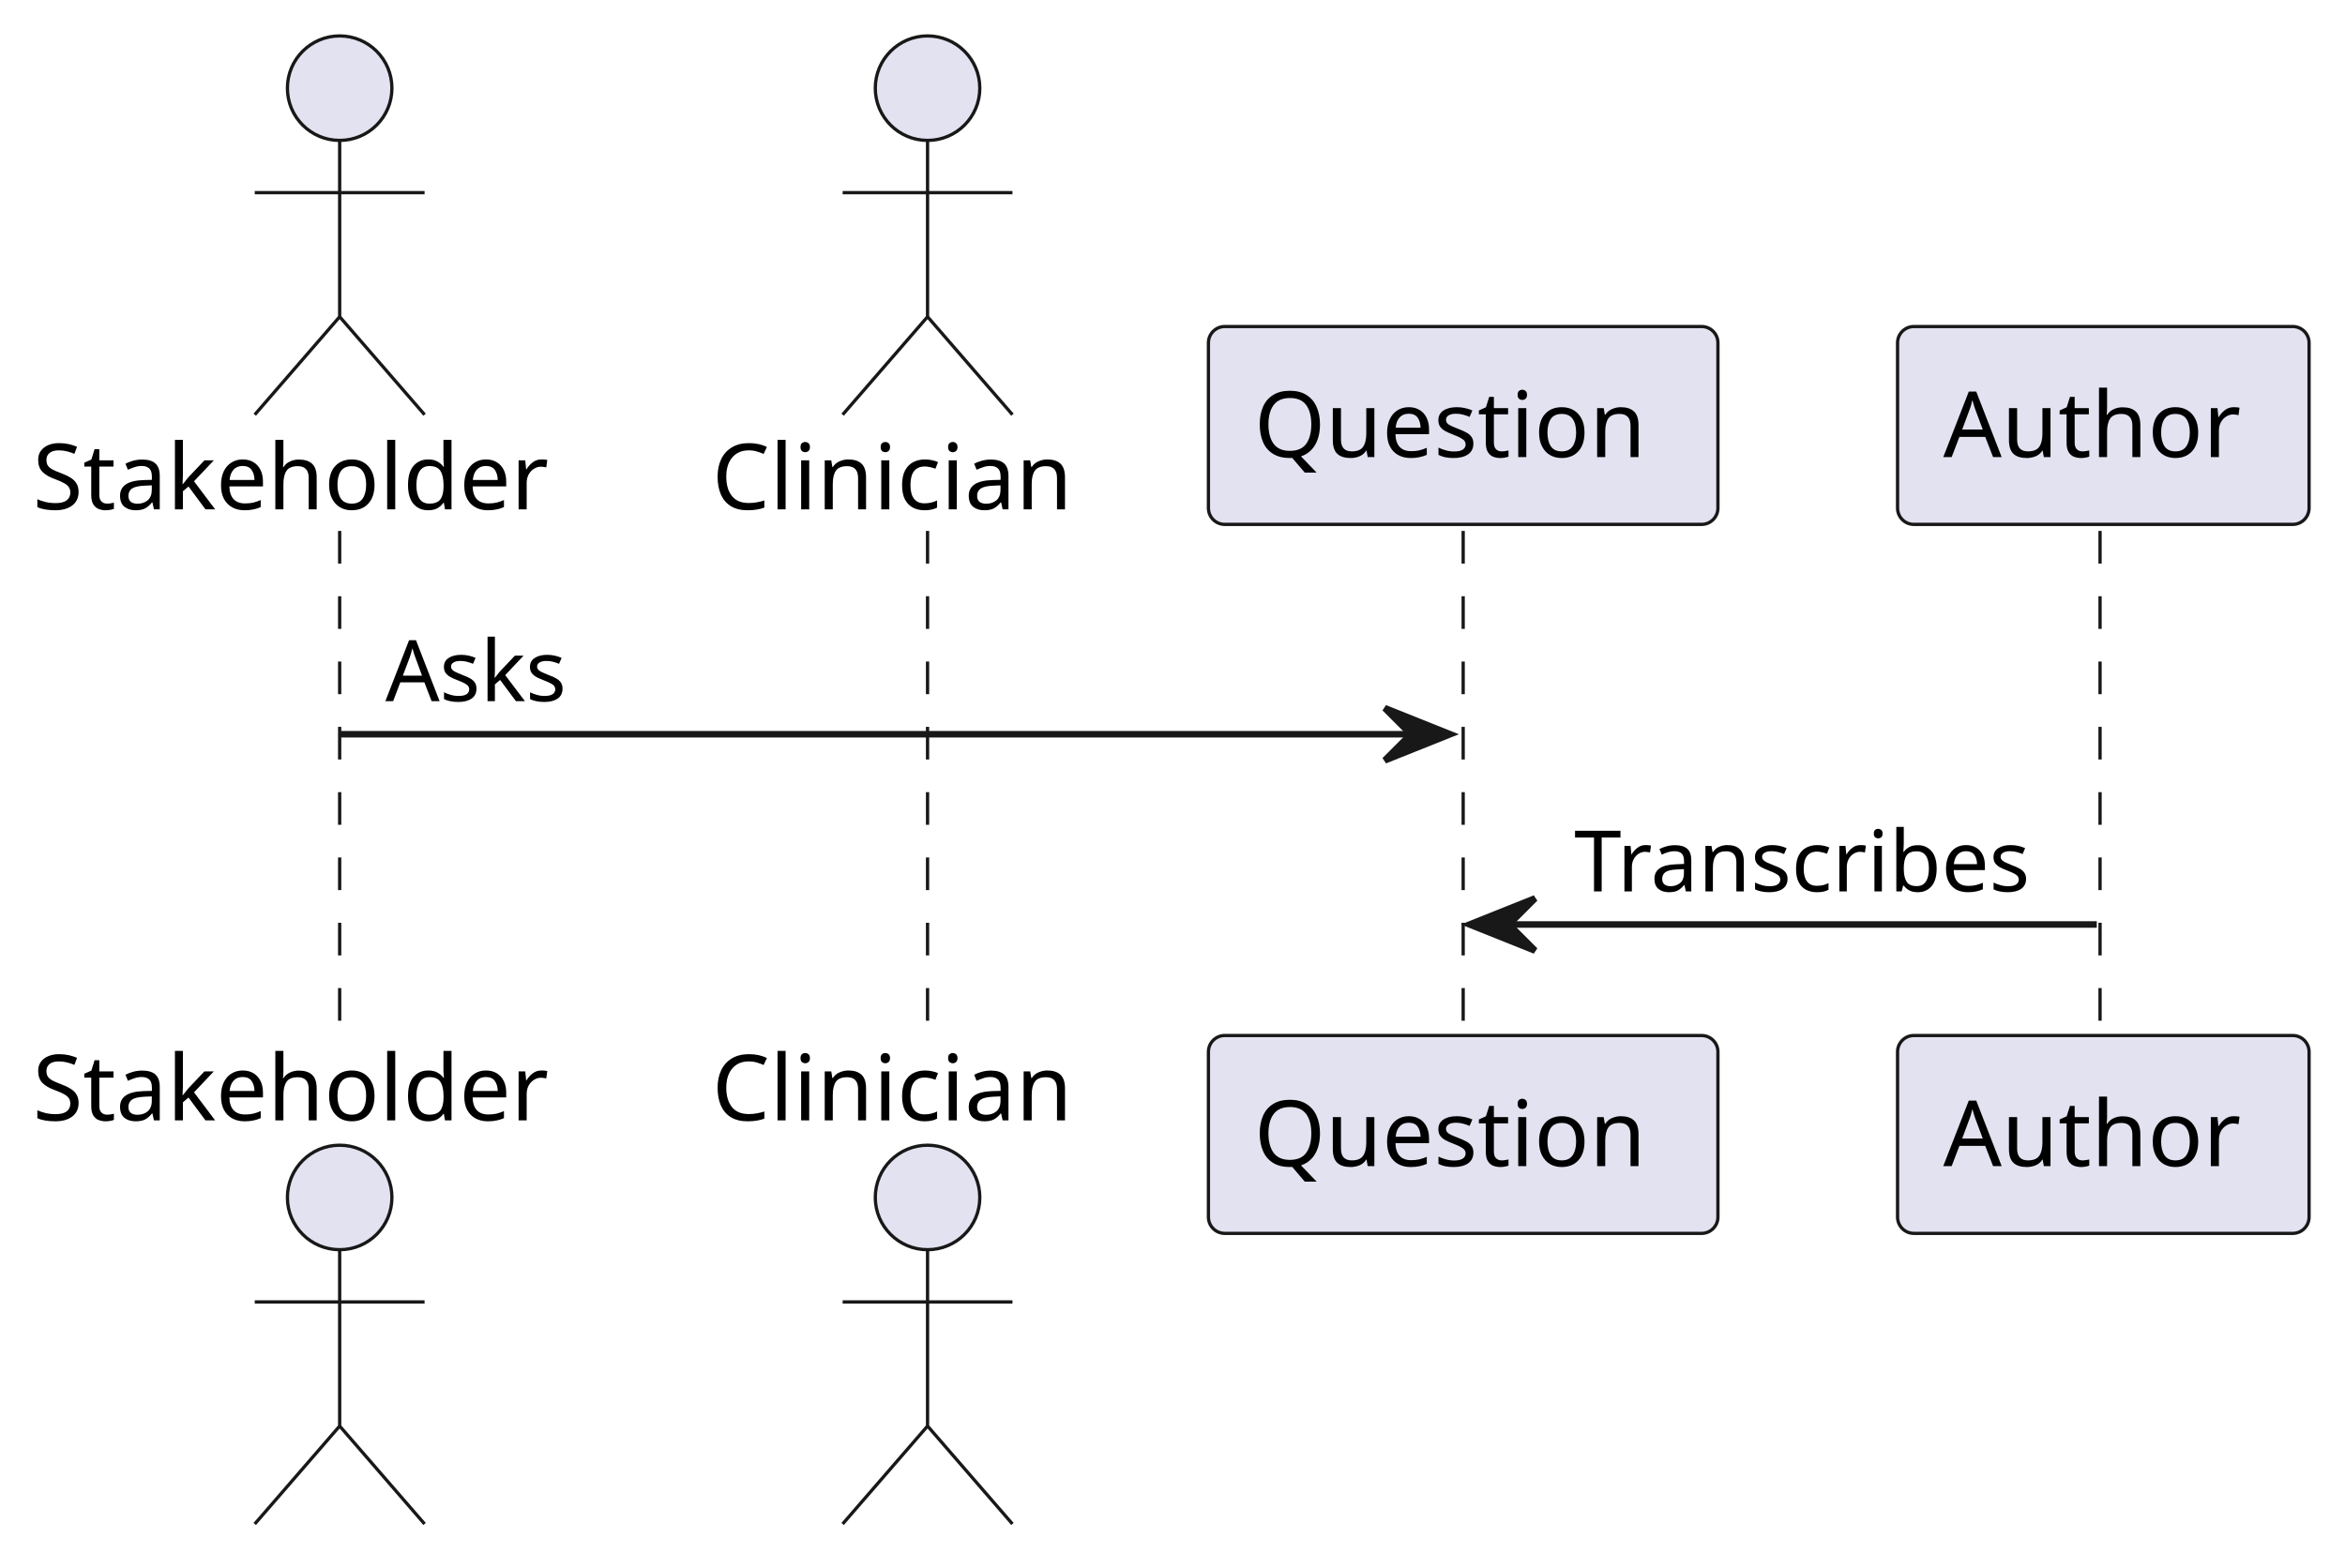
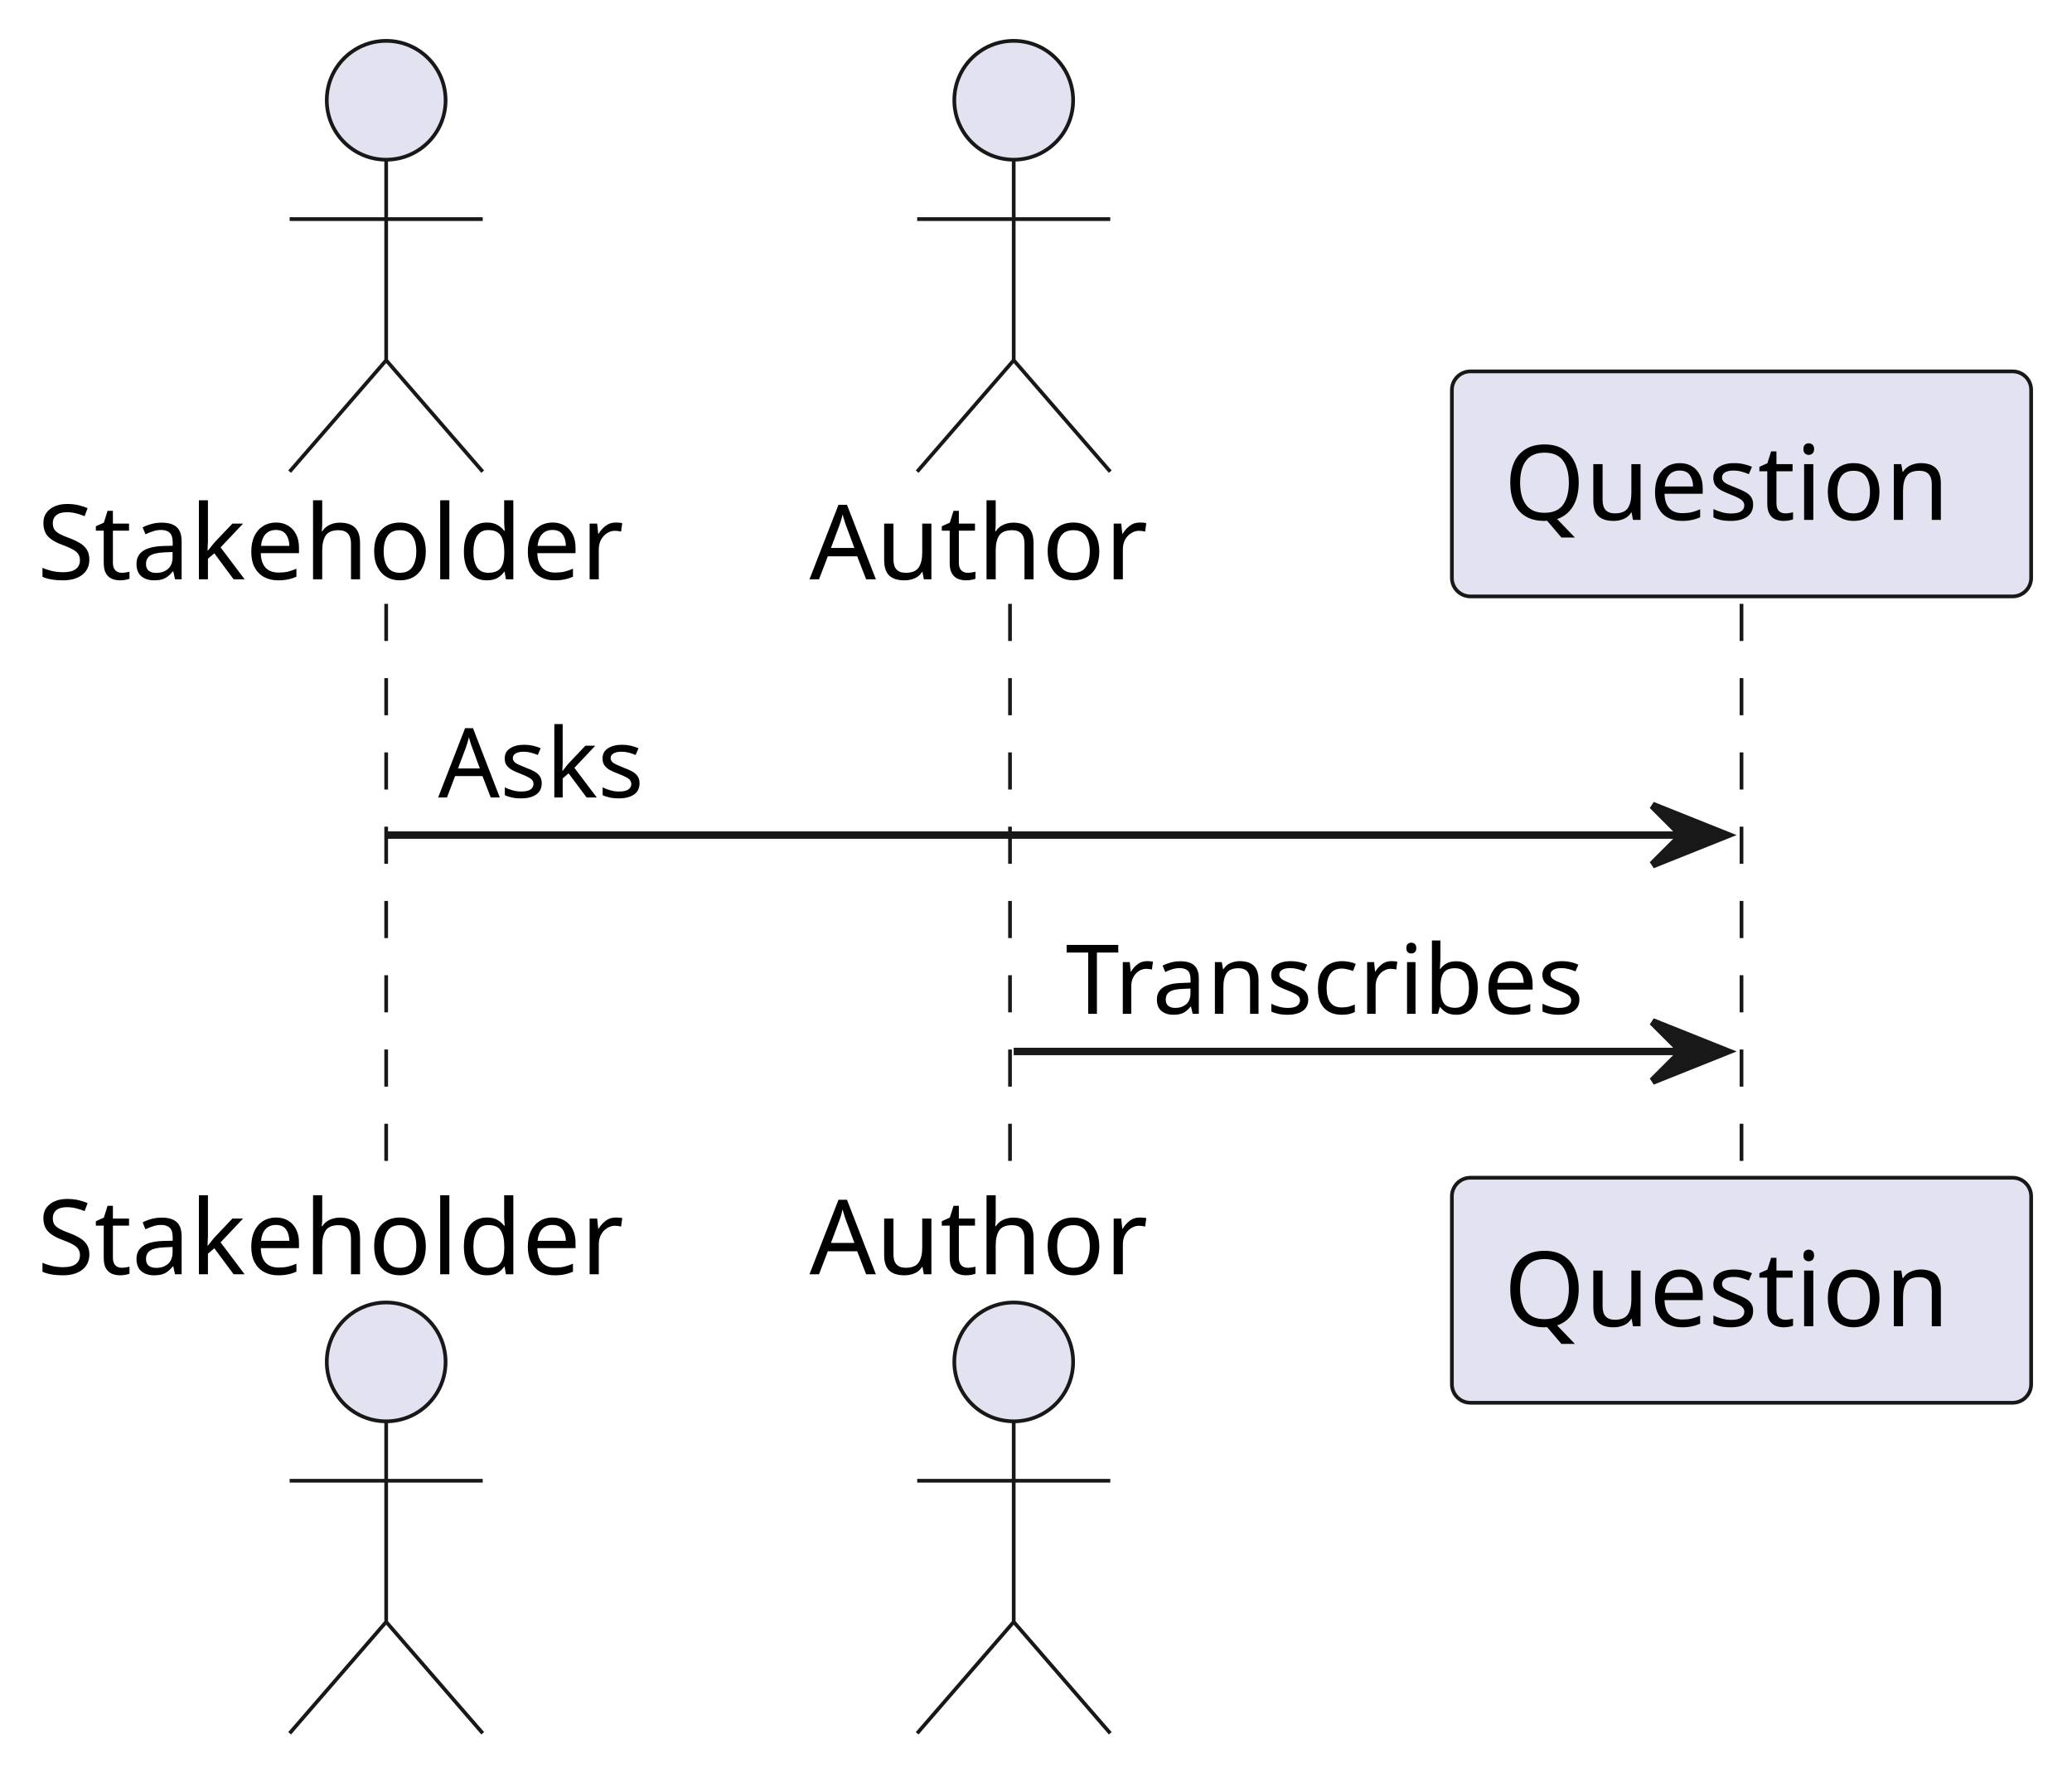
- <svg xmlns="http://www.w3.org/2000/svg" contentStyleType="text/css" height="240px" preserveAspectRatio="none" style="width:359px;height:240px;background:#FFFFFF;" version="1.1" viewBox="0 0 359 240" width="359px" zoomAndPan="magnify">
+ <svg xmlns="http://www.w3.org/2000/svg" contentStyleType="text/css" height="240px" preserveAspectRatio="none" style="width:279px;height:240px;background:#FFFFFF;" version="1.1" viewBox="0 0 279 240" width="279px" zoomAndPan="magnify">
  <defs />
  <g>
    <line style="stroke:#181818;stroke-width:0.5;stroke-dasharray:5.0,5.0;" x1="52" x2="52" y1="81.297" y2="159.562" />
-     <line style="stroke:#181818;stroke-width:0.5;stroke-dasharray:5.0,5.0;" x1="142" x2="142" y1="81.297" y2="159.562" />
-     <line style="stroke:#181818;stroke-width:0.5;stroke-dasharray:5.0,5.0;" x1="224" x2="224" y1="81.297" y2="159.562" />
-     <line style="stroke:#181818;stroke-width:0.5;stroke-dasharray:5.0,5.0;" x1="321.5" x2="321.5" y1="81.297" y2="159.562" />
+     <line style="stroke:#181818;stroke-width:0.5;stroke-dasharray:5.0,5.0;" x1="136" x2="136" y1="81.297" y2="159.562" />
+     <line style="stroke:#181818;stroke-width:0.5;stroke-dasharray:5.0,5.0;" x1="234.5" x2="234.5" y1="81.297" y2="159.562" />
    <text fill="#000000" font-family="sans-serif" font-size="14" lengthAdjust="spacing" textLength="88" x="5" y="77.995">Stakeholder</text>
    <ellipse cx="52" cy="13.5" fill="#E2E2F0" rx="8" ry="8" style="stroke:#181818;stroke-width:0.5;" />
    <path d="M52,21.5 L52,48.5 M39,29.5 L65,29.5 M52,48.5 L39,63.5 M52,48.5 L65,63.5 " fill="none" style="stroke:#181818;stroke-width:0.5;" />
    <text fill="#000000" font-family="sans-serif" font-size="14" lengthAdjust="spacing" textLength="88" x="5" y="171.558">Stakeholder</text>
    <ellipse cx="52" cy="183.359" fill="#E2E2F0" rx="8" ry="8" style="stroke:#181818;stroke-width:0.5;" />
    <path d="M52,191.359 L52,218.359 M39,199.359 L65,199.359 M52,218.359 L39,233.359 M52,218.359 L65,233.359 " fill="none" style="stroke:#181818;stroke-width:0.5;" />
-     <text fill="#000000" font-family="sans-serif" font-size="14" lengthAdjust="spacing" textLength="60" x="109" y="77.995">Clinician</text>
-     <ellipse cx="142" cy="13.5" fill="#E2E2F0" rx="8" ry="8" style="stroke:#181818;stroke-width:0.5;" />
-     <path d="M142,21.5 L142,48.5 M129,29.5 L155,29.5 M142,48.5 L129,63.5 M142,48.5 L155,63.5 " fill="none" style="stroke:#181818;stroke-width:0.5;" />
-     <text fill="#000000" font-family="sans-serif" font-size="14" lengthAdjust="spacing" textLength="60" x="109" y="171.558">Clinician</text>
-     <ellipse cx="142" cy="183.359" fill="#E2E2F0" rx="8" ry="8" style="stroke:#181818;stroke-width:0.5;" />
-     <path d="M142,191.359 L142,218.359 M129,199.359 L155,199.359 M142,218.359 L129,233.359 M142,218.359 L155,233.359 " fill="none" style="stroke:#181818;stroke-width:0.5;" />
-     <rect fill="#E2E2F0" height="30.297" rx="2.5" ry="2.5" style="stroke:#181818;stroke-width:0.5;" width="78" x="185" y="50" />
-     <text fill="#000000" font-family="sans-serif" font-size="14" lengthAdjust="spacing" textLength="64" x="192" y="69.995">Question</text>
-     <rect fill="#E2E2F0" height="30.297" rx="2.5" ry="2.5" style="stroke:#181818;stroke-width:0.5;" width="78" x="185" y="158.562" />
-     <text fill="#000000" font-family="sans-serif" font-size="14" lengthAdjust="spacing" textLength="64" x="192" y="178.558">Question</text>
-     <rect fill="#E2E2F0" height="30.297" rx="2.5" ry="2.5" style="stroke:#181818;stroke-width:0.5;" width="63" x="290.5" y="50" />
-     <text fill="#000000" font-family="sans-serif" font-size="14" lengthAdjust="spacing" textLength="49" x="297.5" y="69.995">Author</text>
-     <rect fill="#E2E2F0" height="30.297" rx="2.5" ry="2.5" style="stroke:#181818;stroke-width:0.5;" width="63" x="290.5" y="158.562" />
-     <text fill="#000000" font-family="sans-serif" font-size="14" lengthAdjust="spacing" textLength="49" x="297.5" y="178.558">Author</text>
-     <polygon fill="#181818" points="212,108.43,222,112.43,212,116.43,216,112.43" style="stroke:#181818;stroke-width:1.0;" />
-     <line style="stroke:#181818;stroke-width:1.0;" x1="52" x2="218" y1="112.43" y2="112.43" />
+     <text fill="#000000" font-family="sans-serif" font-size="14" lengthAdjust="spacing" textLength="49" x="109" y="77.995">Author</text>
+     <ellipse cx="136.5" cy="13.5" fill="#E2E2F0" rx="8" ry="8" style="stroke:#181818;stroke-width:0.5;" />
+     <path d="M136.5,21.5 L136.5,48.5 M123.5,29.5 L149.5,29.5 M136.5,48.5 L123.5,63.5 M136.5,48.5 L149.5,63.5 " fill="none" style="stroke:#181818;stroke-width:0.5;" />
+     <text fill="#000000" font-family="sans-serif" font-size="14" lengthAdjust="spacing" textLength="49" x="109" y="171.558">Author</text>
+     <ellipse cx="136.5" cy="183.359" fill="#E2E2F0" rx="8" ry="8" style="stroke:#181818;stroke-width:0.5;" />
+     <path d="M136.5,191.359 L136.5,218.359 M123.5,199.359 L149.5,199.359 M136.5,218.359 L123.5,233.359 M136.5,218.359 L149.5,233.359 " fill="none" style="stroke:#181818;stroke-width:0.5;" />
+     <rect fill="#E2E2F0" height="30.297" rx="2.5" ry="2.5" style="stroke:#181818;stroke-width:0.5;" width="78" x="195.5" y="50" />
+     <text fill="#000000" font-family="sans-serif" font-size="14" lengthAdjust="spacing" textLength="64" x="202.5" y="69.995">Question</text>
+     <rect fill="#E2E2F0" height="30.297" rx="2.5" ry="2.5" style="stroke:#181818;stroke-width:0.5;" width="78" x="195.5" y="158.562" />
+     <text fill="#000000" font-family="sans-serif" font-size="14" lengthAdjust="spacing" textLength="64" x="202.5" y="178.558">Question</text>
+     <polygon fill="#181818" points="222.5,108.43,232.5,112.43,222.5,116.43,226.5,112.43" style="stroke:#181818;stroke-width:1.0;" />
+     <line style="stroke:#181818;stroke-width:1.0;" x1="52" x2="228.5" y1="112.43" y2="112.43" />
    <text fill="#000000" font-family="sans-serif" font-size="13" lengthAdjust="spacing" textLength="30" x="59" y="107.364">Asks</text>
-     <polygon fill="#181818" points="235,137.562,225,141.562,235,145.562,231,141.562" style="stroke:#181818;stroke-width:1.0;" />
-     <line style="stroke:#181818;stroke-width:1.0;" x1="229" x2="321" y1="141.562" y2="141.562" />
-     <text fill="#000000" font-family="sans-serif" font-size="13" lengthAdjust="spacing" textLength="74" x="241" y="136.497">Transcribes</text>
+     <polygon fill="#181818" points="222.5,137.562,232.5,141.562,222.5,145.562,226.5,141.562" style="stroke:#181818;stroke-width:1.0;" />
+     <line style="stroke:#181818;stroke-width:1.0;" x1="136.5" x2="228.5" y1="141.562" y2="141.562" />
+     <text fill="#000000" font-family="sans-serif" font-size="13" lengthAdjust="spacing" textLength="74" x="143.5" y="136.497">Transcribes</text>
  </g>
</svg>
